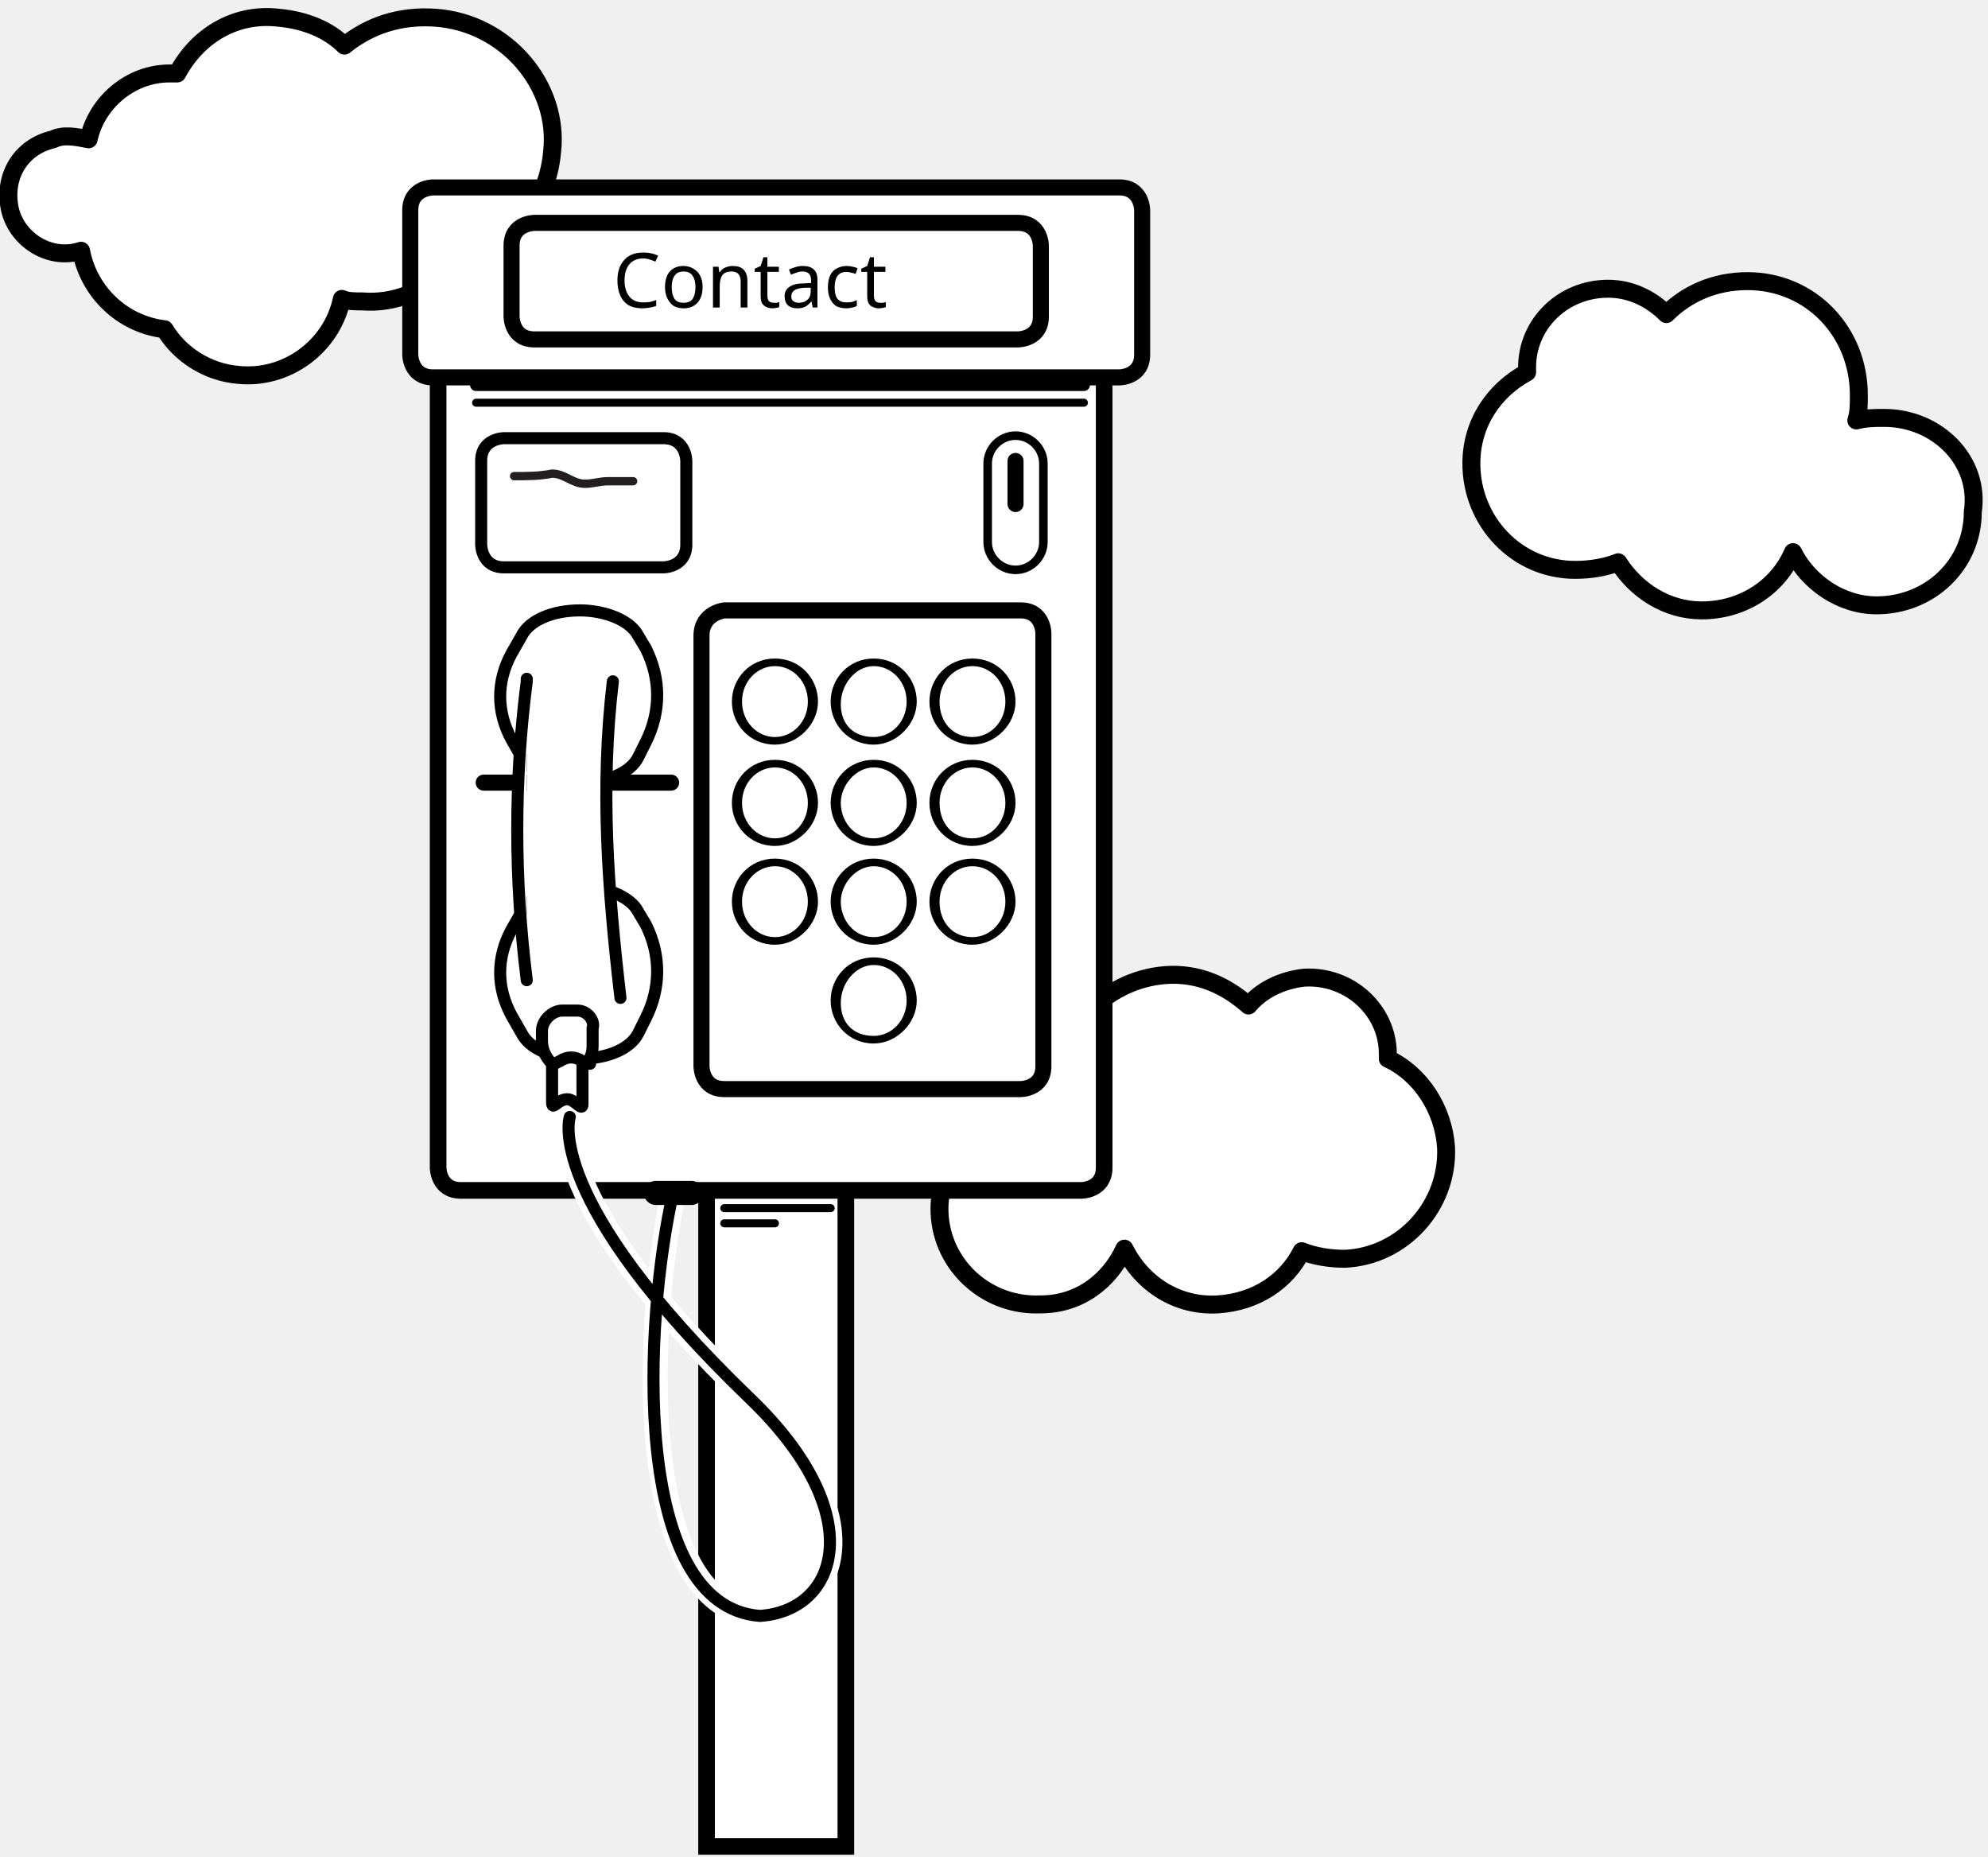
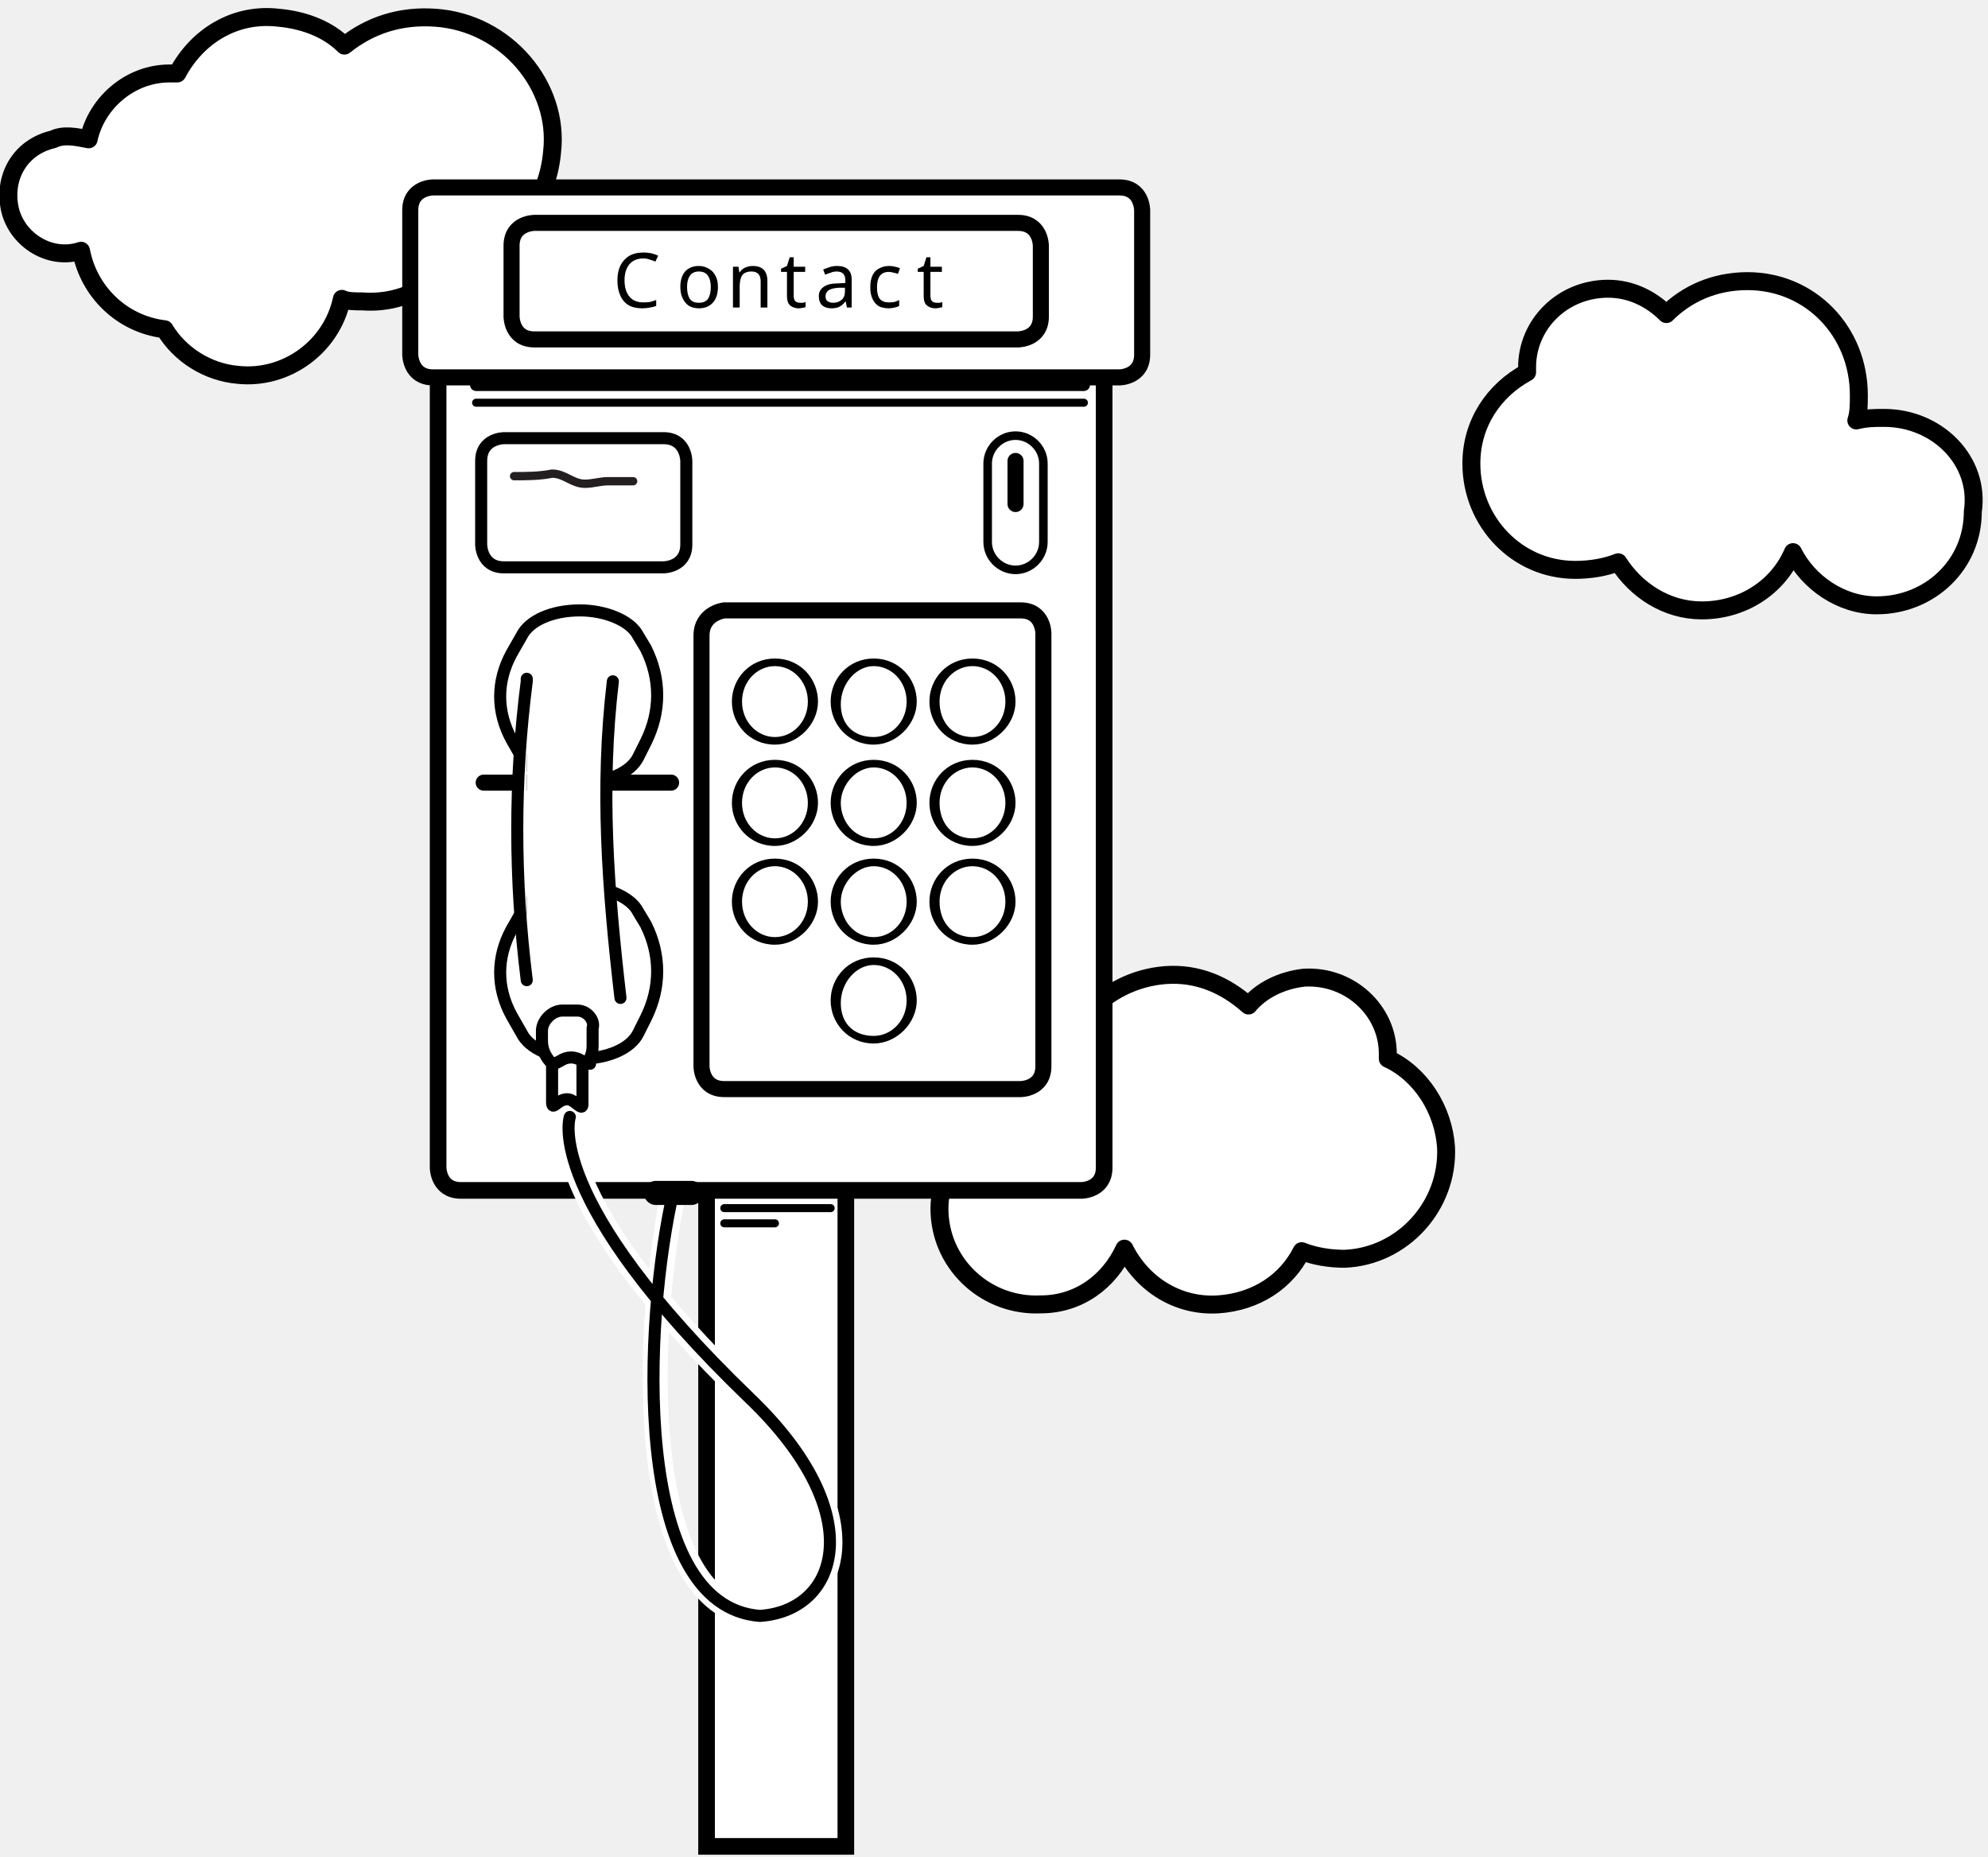
<svg xmlns="http://www.w3.org/2000/svg" xmlns:xlink="http://www.w3.org/1999/xlink" version="1.1" id="Layer_1" x="0px" y="0px" viewBox="0 0 78.5 73.3" style="enable-background:new 0 0 78.5 73.3;" xml:space="preserve">
  <style type="text/css">
	.st0{fill:#FFFFFF;stroke:#000000;stroke-width:0.657;}
	.st1{clip-path:url(#SVGID_2_);fill:#FFFFFF;}
	
		.st2{clip-path:url(#SVGID_4_);fill:none;stroke:#000000;stroke-width:0.709;stroke-linecap:round;stroke-linejoin:round;stroke-miterlimit:10;}
	.st3{clip-path:url(#SVGID_6_);fill:#FFFFFF;}
	
		.st4{clip-path:url(#SVGID_8_);fill:none;stroke:#000000;stroke-width:0.709;stroke-linecap:round;stroke-linejoin:round;stroke-miterlimit:10;}
	.st5{clip-path:url(#SVGID_10_);fill:#FFFFFF;}
	
		.st6{clip-path:url(#SVGID_12_);fill:none;stroke:#000000;stroke-width:0.709;stroke-linecap:round;stroke-linejoin:round;stroke-miterlimit:10;}
	.st7{clip-path:url(#SVGID_14_);fill:#FFFFFF;}
	.st8{clip-path:url(#SVGID_16_);fill:none;stroke:#000000;stroke-width:0.657;}
	.st9{fill:none;stroke:#000000;stroke-width:0.476;stroke-linecap:round;}
	.st10{fill:none;stroke:#000000;stroke-width:0.317;stroke-linecap:round;}
	.st11{clip-path:url(#SVGID_18_);fill:none;stroke:#FFFFFF;stroke-width:0.986;stroke-linecap:round;stroke-miterlimit:10;}
	.st12{fill:none;stroke:#000000;stroke-width:0.634;stroke-linecap:round;}
	.st13{clip-path:url(#SVGID_20_);fill:none;stroke:#000000;stroke-width:0.634;}
	.st14{clip-path:url(#SVGID_22_);fill:none;stroke:#000000;stroke-width:0.476;stroke-miterlimit:10;}
	.st15{clip-path:url(#SVGID_24_);fill:#FFFFFF;}
	.st16{clip-path:url(#SVGID_26_);fill:none;stroke:#000000;stroke-width:0.476;stroke-miterlimit:10;}
	.st17{clip-path:url(#SVGID_28_);fill:#FFFFFF;}
	.st18{clip-path:url(#SVGID_30_);fill:#FFFFFF;}
	.st19{clip-path:url(#SVGID_32_);fill:none;stroke:#000000;stroke-width:0.476;stroke-linecap:round;stroke-miterlimit:10;}
	.st20{clip-path:url(#SVGID_34_);fill:none;stroke:#000000;stroke-width:0.476;stroke-linecap:round;stroke-miterlimit:10;}
	.st21{clip-path:url(#SVGID_36_);fill:#FFFFFF;}
	.st22{clip-path:url(#SVGID_38_);fill:none;stroke:#000000;stroke-width:0.476;stroke-linecap:round;stroke-miterlimit:10;}
	.st23{clip-path:url(#SVGID_40_);fill:#FFFFFF;}
	.st24{clip-path:url(#SVGID_42_);fill:none;stroke:#000000;stroke-width:0.476;stroke-linecap:round;stroke-miterlimit:10;}
	.st25{clip-path:url(#SVGID_44_);fill:none;stroke:#000000;stroke-width:0.476;stroke-linecap:round;stroke-miterlimit:10;}
	.st26{clip-path:url(#SVGID_46_);fill:#FFFFFF;}
	.st27{clip-path:url(#SVGID_48_);fill:none;stroke:#000000;stroke-width:0.634;}
	.st28{clip-path:url(#SVGID_50_);fill:#FFFFFF;}
	.st29{clip-path:url(#SVGID_52_);fill:none;stroke:#000000;stroke-width:0.476;}
	.st30{clip-path:url(#SVGID_54_);fill:none;stroke:#000000;stroke-width:0.338;}
	.st31{fill:none;stroke:#000000;stroke-width:0.952;stroke-linecap:round;}
	.st32{clip-path:url(#SVGID_56_);fill:#FFFFFF;}
	.st33{clip-path:url(#SVGID_58_);fill:none;stroke:#000000;stroke-width:0.634;}
	.st34{clip-path:url(#SVGID_60_);fill:none;stroke:#231F20;stroke-width:0.329;stroke-linecap:round;}
- 	.st35{font-family:'SuisseIntl-Black';}
+ 	.st35{font-family:'SuisseIntl-Bold';}
	.st36{font-size:3px;}
+ 	.st37{font-size:1px;}
</style>
  <g>
    <rect x="27.9" y="46.6" class="st0" width="5.5" height="26.3" />
    <g>
      <g>
        <g>
          <defs>
            <rect id="SVGID_1_" x="0" y="0.3" width="78.5" height="73.3" />
          </defs>
          <clipPath id="SVGID_2_">
            <use xlink:href="#SVGID_1_" style="overflow:visible;" />
          </clipPath>
          <path class="st1" d="M40.9,44.1c0.4,0,0.7,0,1.1,0.1c-0.1-0.3-0.1-0.6-0.2-1c-0.1-2.5,1.8-4.5,4.2-4.7c1.3-0.1,2.4,0.4,3.3,1.2      c0.5-0.6,1.3-1,2.2-1.1c1.8-0.1,3.3,1.3,3.3,3c0,0.1,0,0.1,0,0.2c1.3,0.6,2.2,2,2.3,3.5c0.1,2.3-1.7,4.3-4,4.4      c-0.6,0-1.2-0.1-1.7-0.3c-0.6,1.2-1.8,2-3.3,2.1c-1.6,0.1-3-0.8-3.7-2.2c-0.6,1.3-1.8,2.2-3.3,2.2c-2.1,0.1-3.9-1.5-4-3.6      S38.8,44.2,40.9,44.1" />
        </g>
        <g>
          <defs>
            <rect id="SVGID_3_" x="0" y="0.3" width="78.5" height="73.3" />
          </defs>
          <clipPath id="SVGID_4_">
            <use xlink:href="#SVGID_3_" style="overflow:visible;" />
          </clipPath>
          <path class="st2" d="M40.9,44.1c0.4,0,0.7,0,1.1,0.1c-0.1-0.3-0.1-0.6-0.2-1c-0.1-2.5,1.8-4.5,4.2-4.7c1.3-0.1,2.4,0.4,3.3,1.2      c0.5-0.6,1.3-1,2.2-1.1c1.8-0.1,3.3,1.3,3.3,3c0,0.1,0,0.1,0,0.2c1.3,0.6,2.2,2,2.3,3.5c0.1,2.3-1.7,4.3-4,4.4      c-0.6,0-1.2-0.1-1.7-0.3c-0.6,1.2-1.8,2-3.3,2.1c-1.6,0.1-3-0.8-3.7-2.2c-0.6,1.3-1.8,2.2-3.3,2.2c-2.1,0.1-3.9-1.5-4-3.6      S38.8,44.2,40.9,44.1z" />
        </g>
        <g>
          <defs>
            <rect id="SVGID_5_" x="0" y="0.3" width="78.5" height="73.3" />
          </defs>
          <clipPath id="SVGID_6_">
            <use xlink:href="#SVGID_5_" style="overflow:visible;" />
          </clipPath>
          <path class="st3" d="M17.2,0.7c-1.4-0.1-2.6,0.3-3.6,1.1c-0.6-0.6-1.5-1-2.6-1.1C9.3,0.5,7.8,1.4,7,2.9c-0.1,0-0.2,0-0.3,0      c-1.6,0-2.9,1.2-3.2,2.6c-0.5-0.1-1-0.2-1.4,0C0.8,5.8,0.1,7,0.4,8.3c0.3,1.2,1.6,2,2.8,1.6l0,0c0.3,1.6,1.6,2.9,3.3,3.1      c0.6,1,1.7,1.7,2.9,1.8c1.9,0.2,3.7-1.1,4.1-3c0.2,0.1,0.5,0.1,0.8,0.1c1.3,0.1,2.5-0.4,3.4-1.4c2.2-0.4,3.9-2.2,4.1-4.5      C22.1,3.4,20,0.9,17.2,0.7" />
        </g>
        <g>
          <defs>
            <rect id="SVGID_7_" x="0" y="0.3" width="78.5" height="73.3" />
          </defs>
          <clipPath id="SVGID_8_">
            <use xlink:href="#SVGID_7_" style="overflow:visible;" />
          </clipPath>
          <path class="st4" d="M17.2,0.7c-1.4-0.1-2.6,0.3-3.6,1.1c-0.6-0.6-1.5-1-2.6-1.1C9.3,0.5,7.8,1.4,7,2.9c-0.1,0-0.2,0-0.3,0      c-1.6,0-2.9,1.2-3.2,2.6c-0.5-0.1-1-0.2-1.4,0C0.8,5.8,0.1,7,0.4,8.3c0.3,1.2,1.6,2,2.8,1.6l0,0c0.3,1.6,1.6,2.9,3.3,3.1      c0.6,1,1.7,1.7,2.9,1.8c1.9,0.2,3.7-1.1,4.1-3c0.2,0.1,0.5,0.1,0.8,0.1c1.3,0.1,2.5-0.4,3.4-1.4c2.2-0.4,3.9-2.2,4.1-4.5      C22.1,3.4,20,0.9,17.2,0.7z" />
        </g>
        <g>
          <defs>
            <rect id="SVGID_9_" x="0" y="0.3" width="78.5" height="73.3" />
          </defs>
          <clipPath id="SVGID_10_">
            <use xlink:href="#SVGID_9_" style="overflow:visible;" />
          </clipPath>
          <path class="st5" d="M74.4,16.5c-0.4,0-0.7,0-1.1,0.1c0.1-0.3,0.1-0.6,0.1-1c0-2.5-1.9-4.5-4.4-4.5c-1.3,0-2.4,0.5-3.2,1.3      c-0.6-0.6-1.4-1-2.3-1c-1.8,0-3.2,1.4-3.2,3.1c0,0.1,0,0.1,0,0.2c-1.3,0.7-2.2,2-2.2,3.6c0,2.3,1.8,4.2,4.1,4.2      c0.6,0,1.2-0.1,1.7-0.3c0.7,1.1,1.9,1.9,3.3,1.9c1.6,0,3-0.9,3.6-2.3c0.6,1.2,1.9,2.1,3.3,2.1c2.1,0,3.8-1.6,3.8-3.7      C78.2,18.2,76.5,16.5,74.4,16.5" />
        </g>
        <g>
          <defs>
            <rect id="SVGID_11_" x="0" y="0.3" width="78.5" height="73.3" />
          </defs>
          <clipPath id="SVGID_12_">
            <use xlink:href="#SVGID_11_" style="overflow:visible;" />
          </clipPath>
          <path class="st6" d="M74.4,16.5c-0.4,0-0.7,0-1.1,0.1c0.1-0.3,0.1-0.6,0.1-1c0-2.5-1.9-4.5-4.4-4.5c-1.3,0-2.4,0.5-3.2,1.3      c-0.6-0.6-1.4-1-2.3-1c-1.8,0-3.2,1.4-3.2,3.1c0,0.1,0,0.1,0,0.2c-1.3,0.7-2.2,2-2.2,3.6c0,2.3,1.8,4.2,4.1,4.2      c0.6,0,1.2-0.1,1.7-0.3c0.7,1.1,1.9,1.9,3.3,1.9c1.6,0,3-0.9,3.6-2.3c0.6,1.2,1.9,2.1,3.3,2.1c2.1,0,3.8-1.6,3.8-3.7      C78.2,18.2,76.5,16.5,74.4,16.5z" />
        </g>
        <g>
          <defs>
            <rect id="SVGID_13_" x="0" y="0.3" width="78.5" height="73.3" />
          </defs>
          <clipPath id="SVGID_14_">
            <use xlink:href="#SVGID_13_" style="overflow:visible;" />
          </clipPath>
          <path class="st7" d="M18.2,7.7c0,0-0.9,0-0.9,0.9v37.5c0,0,0,0.9,0.9,0.9h24.5c0,0,0.9,0,0.9-0.9V8.6c0,0,0-0.9-0.9-0.9H18.2z" />
        </g>
        <g>
          <defs>
            <rect id="SVGID_15_" x="0" y="0.3" width="78.5" height="73.3" />
          </defs>
          <clipPath id="SVGID_16_">
            <use xlink:href="#SVGID_15_" style="overflow:visible;" />
          </clipPath>
          <path class="st8" d="M18.2,7.7c0,0-0.9,0-0.9,0.9v37.5c0,0,0,0.9,0.9,0.9h24.5c0,0,0.9,0,0.9-0.9V8.6c0,0,0-0.9-0.9-0.9H18.2z" />
        </g>
      </g>
      <line class="st9" x1="42.8" y1="47" x2="18.8" y2="47" />
      <line class="st10" x1="32.8" y1="47.7" x2="28.6" y2="47.7" />
      <line class="st10" x1="30.6" y1="48.3" x2="28.6" y2="48.3" />
      <g>
        <g>
          <defs>
            <rect id="SVGID_17_" x="0.2" width="78.5" height="73.3" />
          </defs>
          <clipPath id="SVGID_18_">
            <use xlink:href="#SVGID_17_" style="overflow:visible;" />
          </clipPath>
          <path class="st11" d="M22.5,44.1c0,0-1.1,3.2,7.1,11.1c4.8,4.6,3.5,8.4,0.4,8.6c-5.1-0.4-4.5-12-3.3-17.2" />
        </g>
      </g>
      <line class="st12" x1="26.5" y1="30.9" x2="19.1" y2="30.9" />
      <g>
        <g>
          <defs>
            <rect id="SVGID_19_" x="0.2" width="78.5" height="73.3" />
          </defs>
          <clipPath id="SVGID_20_">
            <use xlink:href="#SVGID_19_" style="overflow:visible;" />
          </clipPath>
          <path class="st13" d="M28.6,24.1c0,0-0.9,0.1-0.9,1v17c0,0,0,0.9,0.9,0.9h11.7c0,0,0.9,0,0.9-0.9V25c0,0,0-0.9-0.9-0.9H28.6      L28.6,24.1z" />
        </g>
      </g>
      <g>
        <path d="M30.6,26c1,0,1.7,0.8,1.7,1.7s-0.8,1.7-1.7,1.7c-1,0-1.7-0.8-1.7-1.7S29.6,26,30.6,26z M30.6,29.1c0.7,0,1.3-0.6,1.3-1.4     s-0.6-1.4-1.3-1.4s-1.3,0.6-1.3,1.4S29.9,29.1,30.6,29.1z" />
        <path d="M34.5,26c1,0,1.7,0.8,1.7,1.7s-0.8,1.7-1.7,1.7c-1,0-1.7-0.8-1.7-1.7S33.5,26,34.5,26z M34.5,29.1c0.7,0,1.3-0.6,1.3-1.4     s-0.6-1.4-1.3-1.4s-1.3,0.7-1.3,1.5S33.7,29.1,34.5,29.1z" />
      </g>
      <g>
        <path d="M38.4,26c1,0,1.7,0.8,1.7,1.7s-0.8,1.7-1.7,1.7c-1,0-1.7-0.8-1.7-1.7S37.4,26,38.4,26z M38.4,29.1c0.7,0,1.3-0.6,1.3-1.4     s-0.6-1.4-1.3-1.4s-1.3,0.6-1.3,1.4S37.6,29.1,38.4,29.1z" />
      </g>
      <g>
        <path d="M30.6,30c1,0,1.7,0.8,1.7,1.7s-0.8,1.7-1.7,1.7c-1,0-1.7-0.8-1.7-1.7S29.6,30,30.6,30z M30.6,33.1c0.7,0,1.3-0.6,1.3-1.4     s-0.6-1.4-1.3-1.4s-1.3,0.6-1.3,1.4C29.3,32.5,29.9,33.1,30.6,33.1z" />
        <path d="M34.5,30c1,0,1.7,0.8,1.7,1.7s-0.8,1.7-1.7,1.7c-1,0-1.7-0.8-1.7-1.7S33.5,30,34.5,30z M34.5,33.1c0.7,0,1.3-0.6,1.3-1.4     s-0.6-1.4-1.3-1.4s-1.3,0.7-1.3,1.4S33.7,33.1,34.5,33.1z" />
        <path d="M38.4,30c1,0,1.7,0.8,1.7,1.7s-0.8,1.7-1.7,1.7c-1,0-1.7-0.8-1.7-1.7S37.4,30,38.4,30z M38.4,33.1c0.7,0,1.3-0.6,1.3-1.4     s-0.6-1.4-1.3-1.4s-1.3,0.6-1.3,1.4C37.1,32.5,37.6,33.1,38.4,33.1z" />
      </g>
      <g>
        <path d="M30.6,33.9c1,0,1.7,0.8,1.7,1.7s-0.8,1.7-1.7,1.7c-1,0-1.7-0.8-1.7-1.7S29.6,33.9,30.6,33.9z M30.6,37     c0.7,0,1.3-0.6,1.3-1.4s-0.6-1.4-1.3-1.4s-1.3,0.6-1.3,1.4S29.9,37,30.6,37z" />
        <path d="M34.5,33.9c1,0,1.7,0.8,1.7,1.7s-0.8,1.7-1.7,1.7c-1,0-1.7-0.8-1.7-1.7S33.5,33.9,34.5,33.9z M34.5,37     c0.7,0,1.3-0.6,1.3-1.4s-0.6-1.4-1.3-1.4s-1.3,0.7-1.3,1.4S33.7,37,34.5,37z" />
        <path d="M38.4,33.9c1,0,1.7,0.8,1.7,1.7s-0.8,1.7-1.7,1.7c-1,0-1.7-0.8-1.7-1.7S37.4,33.9,38.4,33.9z M38.4,37     c0.7,0,1.3-0.6,1.3-1.4s-0.6-1.4-1.3-1.4s-1.3,0.6-1.3,1.4S37.6,37,38.4,37z" />
      </g>
      <g>
        <path d="M34.5,37.8c1,0,1.7,0.8,1.7,1.7s-0.8,1.7-1.7,1.7c-1,0-1.7-0.8-1.7-1.7S33.5,37.8,34.5,37.8z M34.5,40.9     c0.7,0,1.3-0.6,1.3-1.4s-0.6-1.4-1.3-1.4s-1.3,0.7-1.3,1.5S33.7,40.9,34.5,40.9z" />
      </g>
      <g>
        <g>
          <defs>
            <rect id="SVGID_21_" x="0.2" width="78.5" height="73.3" />
          </defs>
          <clipPath id="SVGID_22_">
            <use xlink:href="#SVGID_21_" style="overflow:visible;" />
          </clipPath>
          <path class="st14" d="M20.6,40.8l-0.4-0.7c-0.6-1.1-0.6-2.3,0-3.4l0.4-0.7c0.3-0.6,1.2-1,2.3-1c1,0,2,0.4,2.3,1l0.3,0.5      c0.6,1.2,0.6,2.5,0,3.7l-0.3,0.6c-0.3,0.6-1.2,1-2.3,1C21.8,41.8,20.9,41.4,20.6,40.8z" />
        </g>
        <g>
          <defs>
            <rect id="SVGID_23_" x="0.2" width="78.5" height="73.3" />
          </defs>
          <clipPath id="SVGID_24_">
            <use xlink:href="#SVGID_23_" style="overflow:visible;" />
          </clipPath>
          <path class="st15" d="M20.6,29.9l-0.4-0.7c-0.6-1.1-0.6-2.3,0-3.4l0.4-0.7c0.3-0.6,1.2-1,2.3-1c1,0,2,0.4,2.3,1l0.3,0.5      c0.6,1.2,0.6,2.5,0,3.7l-0.3,0.6c-0.3,0.6-1.2,1-2.3,1C21.8,30.9,20.9,30.4,20.6,29.9" />
        </g>
        <g>
          <defs>
            <rect id="SVGID_25_" x="0.2" width="78.5" height="73.3" />
          </defs>
          <clipPath id="SVGID_26_">
            <use xlink:href="#SVGID_25_" style="overflow:visible;" />
          </clipPath>
          <path class="st16" d="M20.6,29.9l-0.4-0.7c-0.6-1.1-0.6-2.3,0-3.4l0.4-0.7c0.3-0.6,1.2-1,2.3-1c1,0,2,0.4,2.3,1l0.3,0.5      c0.6,1.2,0.6,2.5,0,3.7l-0.3,0.6c-0.3,0.6-1.2,1-2.3,1C21.8,30.9,20.9,30.4,20.6,29.9z" />
        </g>
        <g>
          <defs>
            <rect id="SVGID_27_" x="0.2" width="78.5" height="73.3" />
          </defs>
          <clipPath id="SVGID_28_">
            <use xlink:href="#SVGID_27_" style="overflow:visible;" />
          </clipPath>
          <path class="st17" d="M24.1,26.4v12.9c0,0.4-0.2,0.7-0.5,0.7h-2.3c-0.3,0-0.5-0.3-0.5-0.7V26.4" />
        </g>
        <g>
          <defs>
            <rect id="SVGID_29_" x="0.2" width="78.5" height="73.3" />
          </defs>
          <clipPath id="SVGID_30_">
            <use xlink:href="#SVGID_29_" style="overflow:visible;" />
          </clipPath>
          <path class="st18" d="M20.8,38.7L20.8,38.7c-0.5-4-0.5-7.9,0-11.8v-0.1" />
        </g>
        <g>
          <defs>
            <rect id="SVGID_31_" x="0.2" width="78.5" height="73.3" />
          </defs>
          <clipPath id="SVGID_32_">
            <use xlink:href="#SVGID_31_" style="overflow:visible;" />
          </clipPath>
          <path class="st19" d="M20.8,38.7L20.8,38.7c-0.5-4-0.5-7.9,0-11.8v-0.1" />
        </g>
        <g>
          <defs>
            <rect id="SVGID_33_" x="0.2" width="78.5" height="73.3" />
          </defs>
          <clipPath id="SVGID_34_">
            <use xlink:href="#SVGID_33_" style="overflow:visible;" />
          </clipPath>
          <path class="st20" d="M24.5,39.4L24.5,39.4c-0.5-4.3-0.8-8.3-0.3-12.5" />
        </g>
        <g>
          <defs>
            <rect id="SVGID_35_" x="0.2" width="78.5" height="73.3" />
          </defs>
          <clipPath id="SVGID_36_">
            <use xlink:href="#SVGID_35_" style="overflow:visible;" />
          </clipPath>
          <path class="st21" d="M22.8,39.9h-0.6c-0.4,0-0.8,0.4-0.8,0.8v0.4c0,0.4,0.2,0.7,0.4,0.9v1.5c0,0.4,0.2-0.1,0.6-0.1      c0.3,0,0.6,0.5,0.6,0.2v-1.5c0.3-0.2,0.4-0.5,0.4-0.8v-0.7C23.5,40.3,23.2,39.9,22.8,39.9" />
        </g>
        <g>
          <defs>
            <rect id="SVGID_37_" x="0.2" width="78.5" height="73.3" />
          </defs>
          <clipPath id="SVGID_38_">
            <use xlink:href="#SVGID_37_" style="overflow:visible;" />
          </clipPath>
          <path class="st22" d="M22.8,39.9h-0.6c-0.4,0-0.8,0.4-0.8,0.8v0.4c0,0.4,0.2,0.7,0.4,0.9v1.5c0,0.4,0.2-0.1,0.6-0.1      c0.3,0,0.6,0.5,0.6,0.2v-1.5c0.3-0.2,0.4-0.5,0.4-0.8v-0.7C23.5,40.3,23.2,39.9,22.8,39.9z" />
        </g>
        <g>
          <defs>
            <rect id="SVGID_39_" x="0.2" width="78.5" height="73.3" />
          </defs>
          <clipPath id="SVGID_40_">
            <use xlink:href="#SVGID_39_" style="overflow:visible;" />
          </clipPath>
          <path class="st23" d="M21.9,42l0.2-0.1c0.3-0.2,0.6-0.2,0.9,0l0.3,0.1" />
        </g>
        <g>
          <defs>
            <rect id="SVGID_41_" x="0.2" width="78.5" height="73.3" />
          </defs>
          <clipPath id="SVGID_42_">
            <use xlink:href="#SVGID_41_" style="overflow:visible;" />
          </clipPath>
          <path class="st24" d="M21.9,42l0.2-0.1c0.3-0.2,0.6-0.2,0.9,0l0.3,0.1" />
        </g>
        <g>
          <defs>
            <rect id="SVGID_43_" x="0.2" width="78.5" height="73.3" />
          </defs>
          <clipPath id="SVGID_44_">
            <use xlink:href="#SVGID_43_" style="overflow:visible;" />
          </clipPath>
          <path class="st25" d="M22.5,44.1c0,0-1.1,3.2,7.1,11.1c4.8,4.6,3.5,8.4,0.4,8.6c-5.1-0.4-4.6-11.6-3.4-16.8" />
        </g>
        <g>
          <defs>
            <rect id="SVGID_45_" x="0.2" width="78.5" height="73.3" />
          </defs>
          <clipPath id="SVGID_46_">
            <use xlink:href="#SVGID_45_" style="overflow:visible;" />
          </clipPath>
          <path class="st26" d="M17.1,7.4c0,0-0.9,0-0.9,0.9V14c0,0,0,0.9,0.9,0.9h27.1c0,0,0.9,0,0.9-0.9V8.3c0,0,0-0.9-0.9-0.9H17.1z" />
        </g>
        <g>
          <defs>
            <rect id="SVGID_47_" x="0.2" width="78.5" height="73.3" />
          </defs>
          <clipPath id="SVGID_48_">
            <use xlink:href="#SVGID_47_" style="overflow:visible;" />
          </clipPath>
          <path class="st27" d="M17.1,7.4c0,0-0.9,0-0.9,0.9V14c0,0,0,0.9,0.9,0.9h27.1c0,0,0.9,0,0.9-0.9V8.3c0,0,0-0.9-0.9-0.9H17.1z" />
        </g>
        <g>
          <defs>
            <rect id="SVGID_49_" x="0.2" width="78.5" height="73.3" />
          </defs>
          <clipPath id="SVGID_50_">
            <use xlink:href="#SVGID_49_" style="overflow:visible;" />
          </clipPath>
          <path class="st28" d="M19.9,17.3c0,0-0.9,0-0.9,0.9v3.3c0,0,0,0.9,0.9,0.9h6.3c0,0,0.9,0,0.9-0.9v-3.3c0,0,0-0.9-0.9-0.9H19.9z" />
        </g>
        <g>
          <defs>
            <rect id="SVGID_51_" x="0.2" width="78.5" height="73.3" />
          </defs>
          <clipPath id="SVGID_52_">
            <use xlink:href="#SVGID_51_" style="overflow:visible;" />
          </clipPath>
          <path class="st29" d="M19.9,17.3c0,0-0.9,0-0.9,0.9v3.3c0,0,0,0.9,0.9,0.9h6.3c0,0,0.9,0,0.9-0.9v-3.3c0,0,0-0.9-0.9-0.9H19.9z" />
        </g>
      </g>
      <line class="st9" x1="42.8" y1="15.2" x2="18.8" y2="15.2" />
      <line class="st10" x1="42.8" y1="15.9" x2="18.8" y2="15.9" />
      <g>
        <g>
          <defs>
            <rect id="SVGID_53_" x="0.2" width="78.5" height="73.3" />
          </defs>
          <clipPath id="SVGID_54_">
            <use xlink:href="#SVGID_53_" style="overflow:visible;" />
          </clipPath>
          <path class="st30" d="M41.2,21.4v-3.1c0-0.6-0.5-1.1-1.1-1.1S39,17.7,39,18.3v3.1c0,0.6,0.5,1.1,1.1,1.1S41.2,22,41.2,21.4z" />
        </g>
      </g>
      <line class="st12" x1="40.1" y1="18.2" x2="40.1" y2="19.9" />
      <line class="st31" x1="25.9" y1="47.1" x2="27.3" y2="47.1" />
      <g>
        <g>
          <defs>
            <rect id="SVGID_55_" x="0.2" width="78.5" height="73.3" />
          </defs>
          <clipPath id="SVGID_56_">
            <use xlink:href="#SVGID_55_" style="overflow:visible;" />
          </clipPath>
          <path class="st32" d="M21.1,8.8c0,0-0.9,0-0.9,0.9v2.8c0,0,0,0.9,0.9,0.9h19.1c0,0,0.9,0,0.9-0.9V9.7c0,0,0-0.9-0.9-0.9H21.1z" />
        </g>
        <g>
          <defs>
            <rect id="SVGID_57_" x="0.2" width="78.5" height="73.3" />
          </defs>
          <clipPath id="SVGID_58_">
            <use xlink:href="#SVGID_57_" style="overflow:visible;" />
          </clipPath>
          <path class="st33" d="M21.1,8.8c0,0-0.9,0-0.9,0.9v2.8c0,0,0,0.9,0.9,0.9h19.1c0,0,0.9,0,0.9-0.9V9.7c0,0,0-0.9-0.9-0.9H21.1z" />
        </g>
      </g>
      <g>
        <g>
          <defs>
            <rect id="SVGID_59_" x="0.2" width="78.5" height="73.3" />
          </defs>
          <clipPath id="SVGID_60_">
            <use xlink:href="#SVGID_59_" style="overflow:visible;" />
          </clipPath>
          <path class="st34" d="M20.3,18.8c0.5,0,1,0,1.5-0.1c0.5,0,0.8,0.4,1.3,0.4c0.3,0,0.6-0.1,0.9-0.1s0.7,0,1,0" />
        </g>
      </g>
    </g>
-     <text transform="matrix(1 0 0 1 24.1923 12.1416)" class="st35 st36">Contact</text>
+     <text transform="matrix(1 0 0 1 24.1923 12.1416)">
+       <tspan x="0" y="0" class="st35 st36">C</tspan>
+       <tspan x="2.2" y="0" class="st35 st37"> </tspan>
+       <tspan x="2.5" y="0" class="st35 st36">o</tspan>
+       <tspan x="4.3" y="0" class="st35 st37"> </tspan>
+       <tspan x="4.5" y="0" class="st35 st36">n</tspan>
+       <tspan x="6.4" y="0" class="st35 st37"> </tspan>
+       <tspan x="6.6" y="0" class="st35 st36">t</tspan>
+       <tspan x="7.8" y="0" class="st35 st37"> </tspan>
+       <tspan x="8" y="0" class="st35 st36">a</tspan>
+       <tspan x="9.8" y="0" class="st35 st37"> </tspan>
+       <tspan x="10" y="0" class="st35 st36">c</tspan>
+       <tspan x="11.8" y="0" class="st35 st37"> </tspan>
+       <tspan x="12" y="0" class="st35 st36">t</tspan>
+     </text>
  </g>
</svg>
